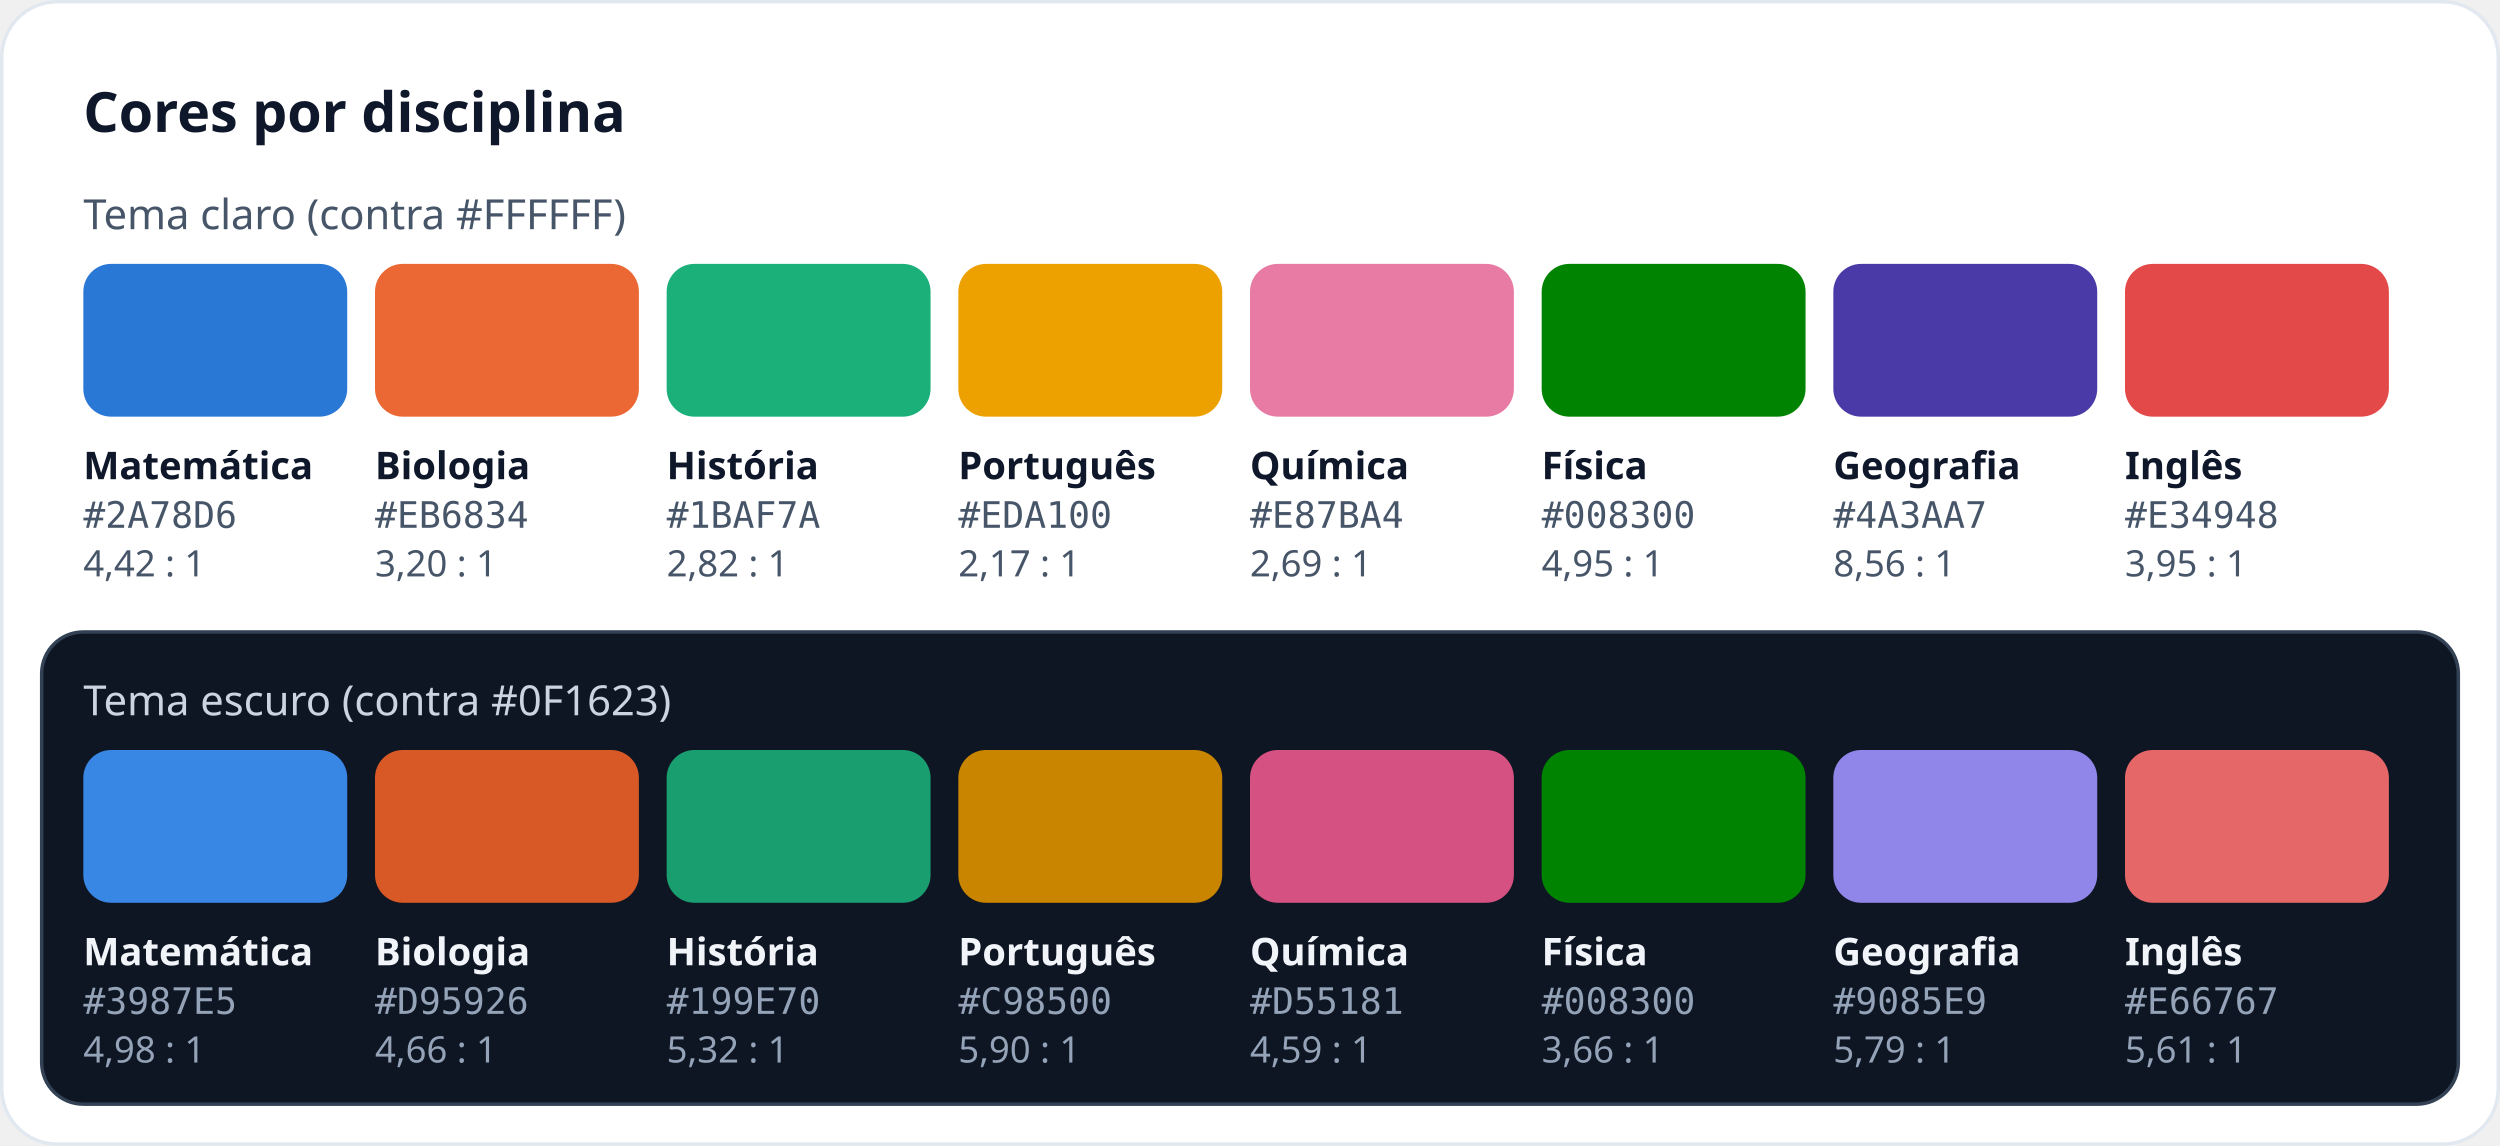
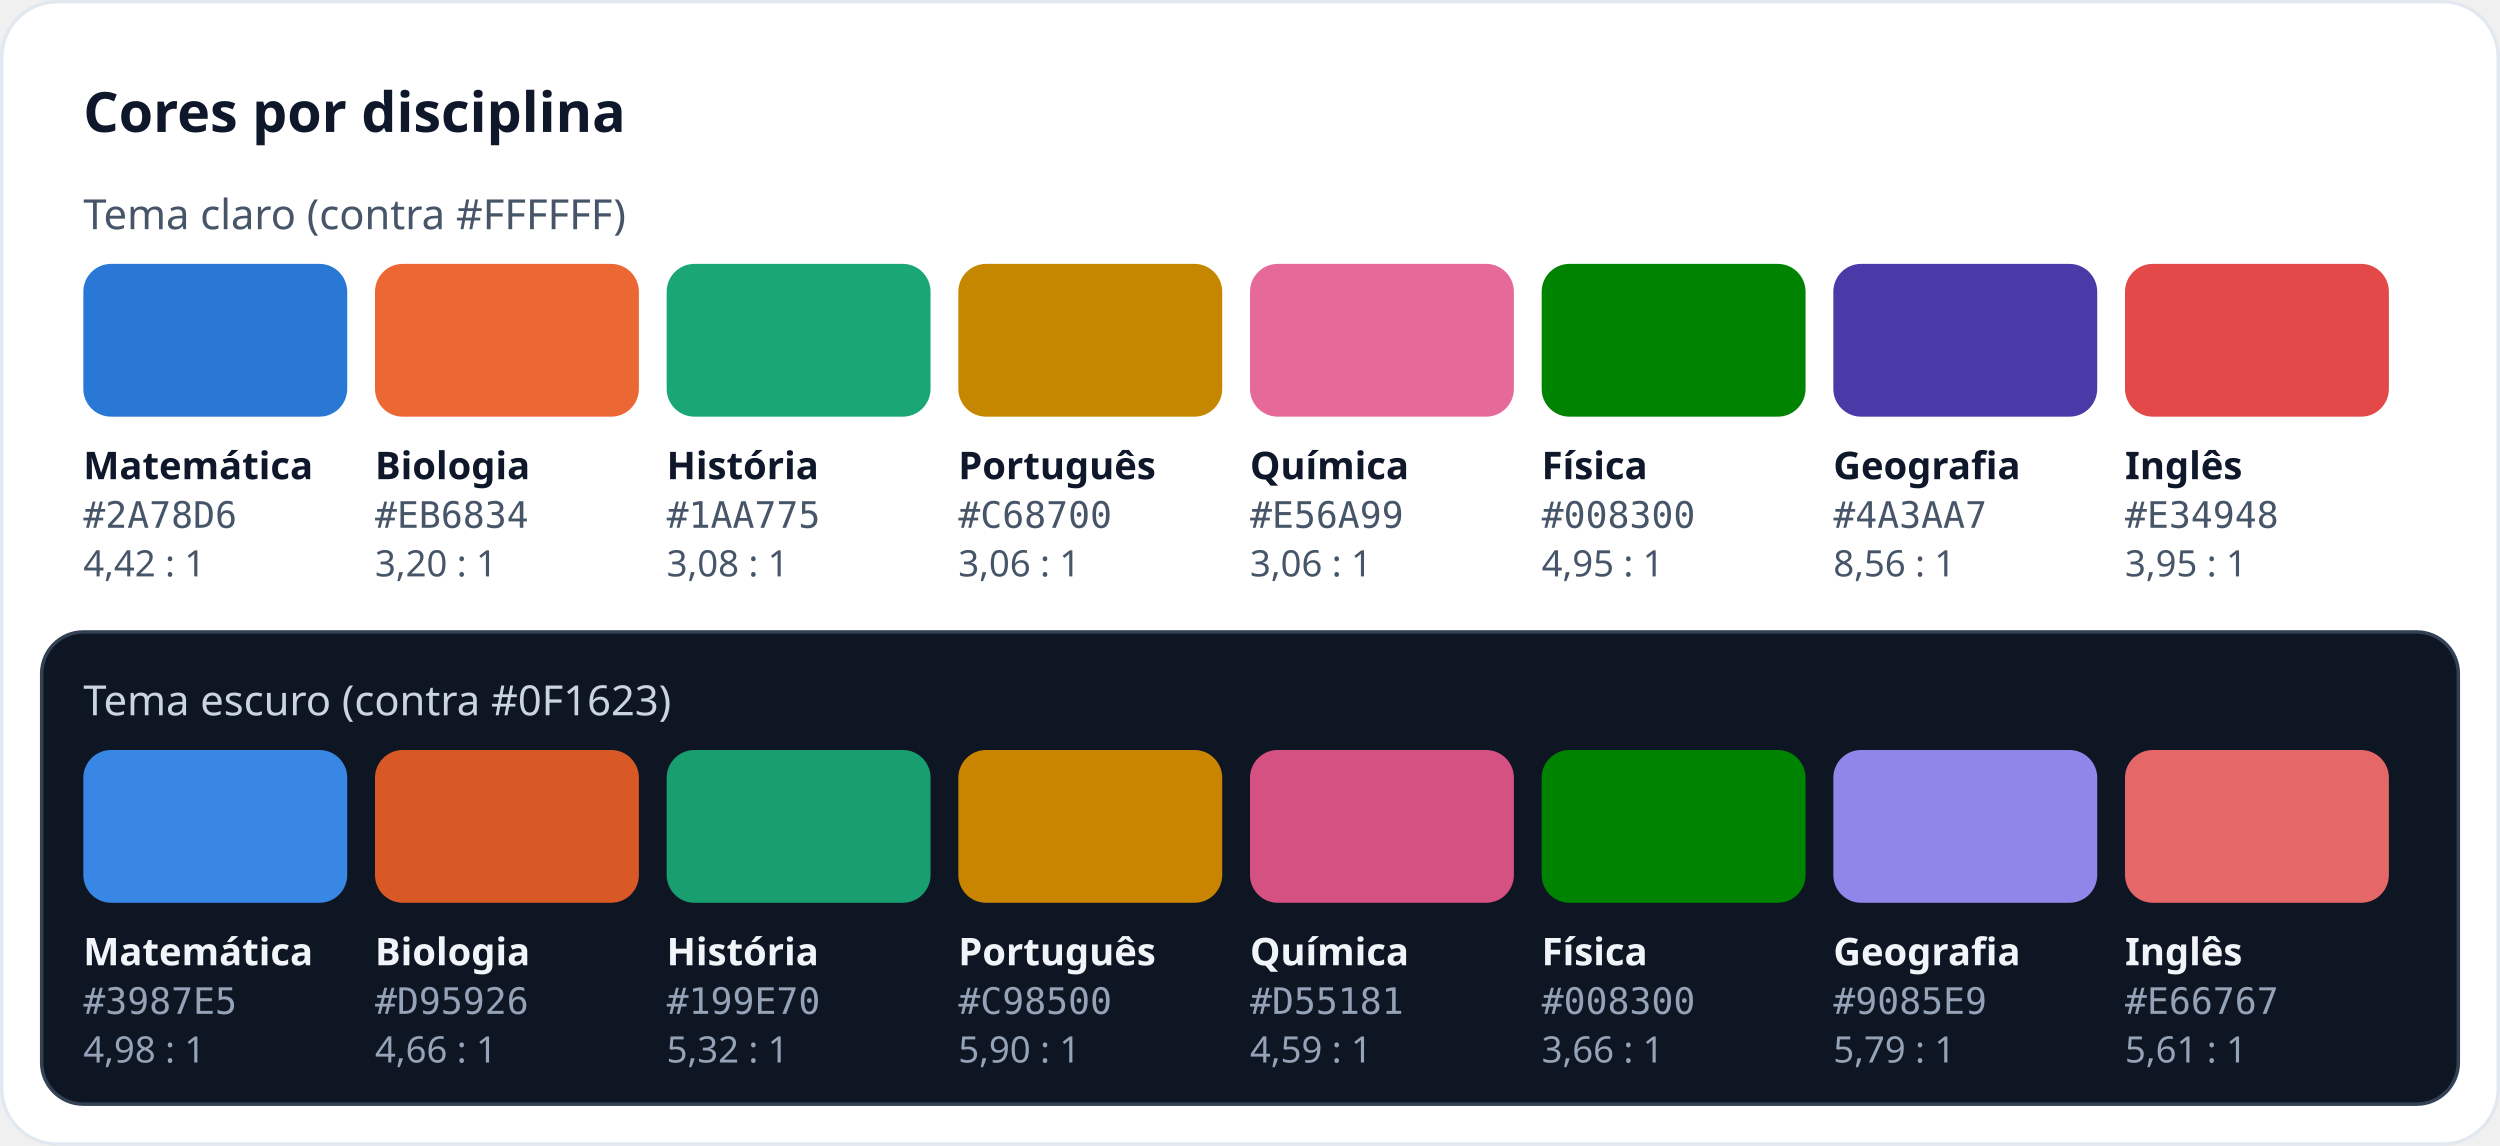
<svg xmlns="http://www.w3.org/2000/svg" width="720" height="330" viewBox="0 0 720 330" role="img" aria-labelledby="t d">
  <rect x="0.5" y="0.5" width="719" height="329" rx="16" fill="#FFFFFF" stroke="#E2E8F0" />
  <text x="24" y="38" font-family="Geist, 'Segoe UI', system-ui, -apple-system, sans-serif" font-size="16" font-weight="600" fill="#0F172A" text-anchor="start">Cores por disciplina</text>
  <text x="24" y="66" font-family="Geist, 'Segoe UI', system-ui, -apple-system, sans-serif" font-size="12" font-weight="500" fill="#475569" text-anchor="start">Tema claro (contra #FFFFFF)</text>
  <rect x="24" y="76" width="76" height="44" rx="8" fill="#2A78D6" />
  <text x="24" y="138" font-family="Geist, 'Segoe UI', system-ui, -apple-system, sans-serif" font-size="11" font-weight="600" fill="#0F172A" text-anchor="start">Matemática</text>
  <text x="24" y="152" font-family="'Geist Mono', ui-monospace, Consolas, monospace" font-size="10.5" font-weight="400" fill="#475569" text-anchor="start">#2A78D6</text>
  <text x="24" y="166" font-family="Geist, 'Segoe UI', system-ui, -apple-system, sans-serif" font-size="10.5" font-weight="400" fill="#475569" text-anchor="start">4,42 : 1</text>
  <rect x="108" y="76" width="76" height="44" rx="8" fill="#EB6834" />
  <text x="108" y="138" font-family="Geist, 'Segoe UI', system-ui, -apple-system, sans-serif" font-size="11" font-weight="600" fill="#0F172A" text-anchor="start">Biologia</text>
  <text x="108" y="152" font-family="'Geist Mono', ui-monospace, Consolas, monospace" font-size="10.5" font-weight="400" fill="#475569" text-anchor="start">#EB6834</text>
  <text x="108" y="166" font-family="Geist, 'Segoe UI', system-ui, -apple-system, sans-serif" font-size="10.5" font-weight="400" fill="#475569" text-anchor="start">3,20 : 1</text>
-   <rect x="192" y="76" width="76" height="44" rx="8" fill="#1BAF7A" />
+   <rect x="192" y="76" width="76" height="44" rx="8" fill="#1AA775" />
  <text x="192" y="138" font-family="Geist, 'Segoe UI', system-ui, -apple-system, sans-serif" font-size="11" font-weight="600" fill="#0F172A" text-anchor="start">História</text>
-   <text x="192" y="152" font-family="'Geist Mono', ui-monospace, Consolas, monospace" font-size="10.5" font-weight="400" fill="#475569" text-anchor="start">#1BAF7A</text>
-   <text x="192" y="166" font-family="Geist, 'Segoe UI', system-ui, -apple-system, sans-serif" font-size="10.5" font-weight="400" fill="#475569" text-anchor="start">2,82 : 1</text>
-   <rect x="276" y="76" width="76" height="44" rx="8" fill="#EDA100" />
+   <text x="192" y="152" font-family="'Geist Mono', ui-monospace, Consolas, monospace" font-size="10.5" font-weight="400" fill="#475569" text-anchor="start">#1AA775</text>
+   <text x="192" y="166" font-family="Geist, 'Segoe UI', system-ui, -apple-system, sans-serif" font-size="10.5" font-weight="400" fill="#475569" text-anchor="start">3,08 : 1</text>
+   <rect x="276" y="76" width="76" height="44" rx="8" fill="#C68700" />
  <text x="276" y="138" font-family="Geist, 'Segoe UI', system-ui, -apple-system, sans-serif" font-size="11" font-weight="600" fill="#0F172A" text-anchor="start">Português</text>
-   <text x="276" y="152" font-family="'Geist Mono', ui-monospace, Consolas, monospace" font-size="10.5" font-weight="400" fill="#475569" text-anchor="start">#EDA100</text>
-   <text x="276" y="166" font-family="Geist, 'Segoe UI', system-ui, -apple-system, sans-serif" font-size="10.5" font-weight="400" fill="#475569" text-anchor="start">2,17 : 1</text>
-   <rect x="360" y="76" width="76" height="44" rx="8" fill="#E87BA4" />
+   <text x="276" y="152" font-family="'Geist Mono', ui-monospace, Consolas, monospace" font-size="10.5" font-weight="400" fill="#475569" text-anchor="start">#C68700</text>
+   <text x="276" y="166" font-family="Geist, 'Segoe UI', system-ui, -apple-system, sans-serif" font-size="10.5" font-weight="400" fill="#475569" text-anchor="start">3,06 : 1</text>
+   <rect x="360" y="76" width="76" height="44" rx="8" fill="#E56A99" />
  <text x="360" y="138" font-family="Geist, 'Segoe UI', system-ui, -apple-system, sans-serif" font-size="11" font-weight="600" fill="#0F172A" text-anchor="start">Química</text>
-   <text x="360" y="152" font-family="'Geist Mono', ui-monospace, Consolas, monospace" font-size="10.5" font-weight="400" fill="#475569" text-anchor="start">#E87BA4</text>
-   <text x="360" y="166" font-family="Geist, 'Segoe UI', system-ui, -apple-system, sans-serif" font-size="10.5" font-weight="400" fill="#475569" text-anchor="start">2,69 : 1</text>
+   <text x="360" y="152" font-family="'Geist Mono', ui-monospace, Consolas, monospace" font-size="10.5" font-weight="400" fill="#475569" text-anchor="start">#E56A99</text>
+   <text x="360" y="166" font-family="Geist, 'Segoe UI', system-ui, -apple-system, sans-serif" font-size="10.5" font-weight="400" fill="#475569" text-anchor="start">3,06 : 1</text>
  <rect x="444" y="76" width="76" height="44" rx="8" fill="#008300" />
  <text x="444" y="138" font-family="Geist, 'Segoe UI', system-ui, -apple-system, sans-serif" font-size="11" font-weight="600" fill="#0F172A" text-anchor="start">Física</text>
  <text x="444" y="152" font-family="'Geist Mono', ui-monospace, Consolas, monospace" font-size="10.5" font-weight="400" fill="#475569" text-anchor="start">#008300</text>
  <text x="444" y="166" font-family="Geist, 'Segoe UI', system-ui, -apple-system, sans-serif" font-size="10.5" font-weight="400" fill="#475569" text-anchor="start">4,95 : 1</text>
  <rect x="528" y="76" width="76" height="44" rx="8" fill="#4A3AA7" />
  <text x="528" y="138" font-family="Geist, 'Segoe UI', system-ui, -apple-system, sans-serif" font-size="11" font-weight="600" fill="#0F172A" text-anchor="start">Geografia</text>
  <text x="528" y="152" font-family="'Geist Mono', ui-monospace, Consolas, monospace" font-size="10.5" font-weight="400" fill="#475569" text-anchor="start">#4A3AA7</text>
  <text x="528" y="166" font-family="Geist, 'Segoe UI', system-ui, -apple-system, sans-serif" font-size="10.5" font-weight="400" fill="#475569" text-anchor="start">8,56 : 1</text>
  <rect x="612" y="76" width="76" height="44" rx="8" fill="#E34948" />
  <text x="612" y="138" font-family="Geist, 'Segoe UI', system-ui, -apple-system, sans-serif" font-size="11" font-weight="600" fill="#0F172A" text-anchor="start">Inglês</text>
  <text x="612" y="152" font-family="'Geist Mono', ui-monospace, Consolas, monospace" font-size="10.5" font-weight="400" fill="#475569" text-anchor="start">#E34948</text>
  <text x="612" y="166" font-family="Geist, 'Segoe UI', system-ui, -apple-system, sans-serif" font-size="10.5" font-weight="400" fill="#475569" text-anchor="start">3,95 : 1</text>
  <rect x="12" y="182" width="696" height="136" rx="12" fill="#0F1623" stroke="#334155" />
  <text x="24" y="206" font-family="Geist, 'Segoe UI', system-ui, -apple-system, sans-serif" font-size="12" font-weight="500" fill="#CBD5E1" text-anchor="start">Tema escuro (contra #0F1623)</text>
  <rect x="24" y="216" width="76" height="44" rx="8" fill="#3987E5" />
  <text x="24" y="278" font-family="Geist, 'Segoe UI', system-ui, -apple-system, sans-serif" font-size="11" font-weight="600" fill="#F1F5F9" text-anchor="start">Matemática</text>
  <text x="24" y="292" font-family="'Geist Mono', ui-monospace, Consolas, monospace" font-size="10.5" font-weight="400" fill="#94A3B8" text-anchor="start">#3987E5</text>
  <text x="24" y="306" font-family="Geist, 'Segoe UI', system-ui, -apple-system, sans-serif" font-size="10.5" font-weight="400" fill="#94A3B8" text-anchor="start">4,98 : 1</text>
  <rect x="108" y="216" width="76" height="44" rx="8" fill="#D95926" />
  <text x="108" y="278" font-family="Geist, 'Segoe UI', system-ui, -apple-system, sans-serif" font-size="11" font-weight="600" fill="#F1F5F9" text-anchor="start">Biologia</text>
  <text x="108" y="292" font-family="'Geist Mono', ui-monospace, Consolas, monospace" font-size="10.5" font-weight="400" fill="#94A3B8" text-anchor="start">#D95926</text>
  <text x="108" y="306" font-family="Geist, 'Segoe UI', system-ui, -apple-system, sans-serif" font-size="10.5" font-weight="400" fill="#94A3B8" text-anchor="start">4,66 : 1</text>
  <rect x="192" y="216" width="76" height="44" rx="8" fill="#199E70" />
  <text x="192" y="278" font-family="Geist, 'Segoe UI', system-ui, -apple-system, sans-serif" font-size="11" font-weight="600" fill="#F1F5F9" text-anchor="start">História</text>
  <text x="192" y="292" font-family="'Geist Mono', ui-monospace, Consolas, monospace" font-size="10.5" font-weight="400" fill="#94A3B8" text-anchor="start">#199E70</text>
  <text x="192" y="306" font-family="Geist, 'Segoe UI', system-ui, -apple-system, sans-serif" font-size="10.5" font-weight="400" fill="#94A3B8" text-anchor="start">5,32 : 1</text>
  <rect x="276" y="216" width="76" height="44" rx="8" fill="#C98500" />
  <text x="276" y="278" font-family="Geist, 'Segoe UI', system-ui, -apple-system, sans-serif" font-size="11" font-weight="600" fill="#F1F5F9" text-anchor="start">Português</text>
  <text x="276" y="292" font-family="'Geist Mono', ui-monospace, Consolas, monospace" font-size="10.5" font-weight="400" fill="#94A3B8" text-anchor="start">#C98500</text>
  <text x="276" y="306" font-family="Geist, 'Segoe UI', system-ui, -apple-system, sans-serif" font-size="10.5" font-weight="400" fill="#94A3B8" text-anchor="start">5,90 : 1</text>
  <rect x="360" y="216" width="76" height="44" rx="8" fill="#D55181" />
  <text x="360" y="278" font-family="Geist, 'Segoe UI', system-ui, -apple-system, sans-serif" font-size="11" font-weight="600" fill="#F1F5F9" text-anchor="start">Química</text>
  <text x="360" y="292" font-family="'Geist Mono', ui-monospace, Consolas, monospace" font-size="10.5" font-weight="400" fill="#94A3B8" text-anchor="start">#D55181</text>
  <text x="360" y="306" font-family="Geist, 'Segoe UI', system-ui, -apple-system, sans-serif" font-size="10.5" font-weight="400" fill="#94A3B8" text-anchor="start">4,59 : 1</text>
  <rect x="444" y="216" width="76" height="44" rx="8" fill="#008300" />
  <text x="444" y="278" font-family="Geist, 'Segoe UI', system-ui, -apple-system, sans-serif" font-size="11" font-weight="600" fill="#F1F5F9" text-anchor="start">Física</text>
  <text x="444" y="292" font-family="'Geist Mono', ui-monospace, Consolas, monospace" font-size="10.5" font-weight="400" fill="#94A3B8" text-anchor="start">#008300</text>
  <text x="444" y="306" font-family="Geist, 'Segoe UI', system-ui, -apple-system, sans-serif" font-size="10.5" font-weight="400" fill="#94A3B8" text-anchor="start">3,66 : 1</text>
  <rect x="528" y="216" width="76" height="44" rx="8" fill="#9085E9" />
  <text x="528" y="278" font-family="Geist, 'Segoe UI', system-ui, -apple-system, sans-serif" font-size="11" font-weight="600" fill="#F1F5F9" text-anchor="start">Geografia</text>
  <text x="528" y="292" font-family="'Geist Mono', ui-monospace, Consolas, monospace" font-size="10.5" font-weight="400" fill="#94A3B8" text-anchor="start">#9085E9</text>
  <text x="528" y="306" font-family="Geist, 'Segoe UI', system-ui, -apple-system, sans-serif" font-size="10.5" font-weight="400" fill="#94A3B8" text-anchor="start">5,79 : 1</text>
  <rect x="612" y="216" width="76" height="44" rx="8" fill="#E66767" />
  <text x="612" y="278" font-family="Geist, 'Segoe UI', system-ui, -apple-system, sans-serif" font-size="11" font-weight="600" fill="#F1F5F9" text-anchor="start">Inglês</text>
  <text x="612" y="292" font-family="'Geist Mono', ui-monospace, Consolas, monospace" font-size="10.5" font-weight="400" fill="#94A3B8" text-anchor="start">#E66767</text>
  <text x="612" y="306" font-family="Geist, 'Segoe UI', system-ui, -apple-system, sans-serif" font-size="10.5" font-weight="400" fill="#94A3B8" text-anchor="start">5,61 : 1</text>
</svg>
